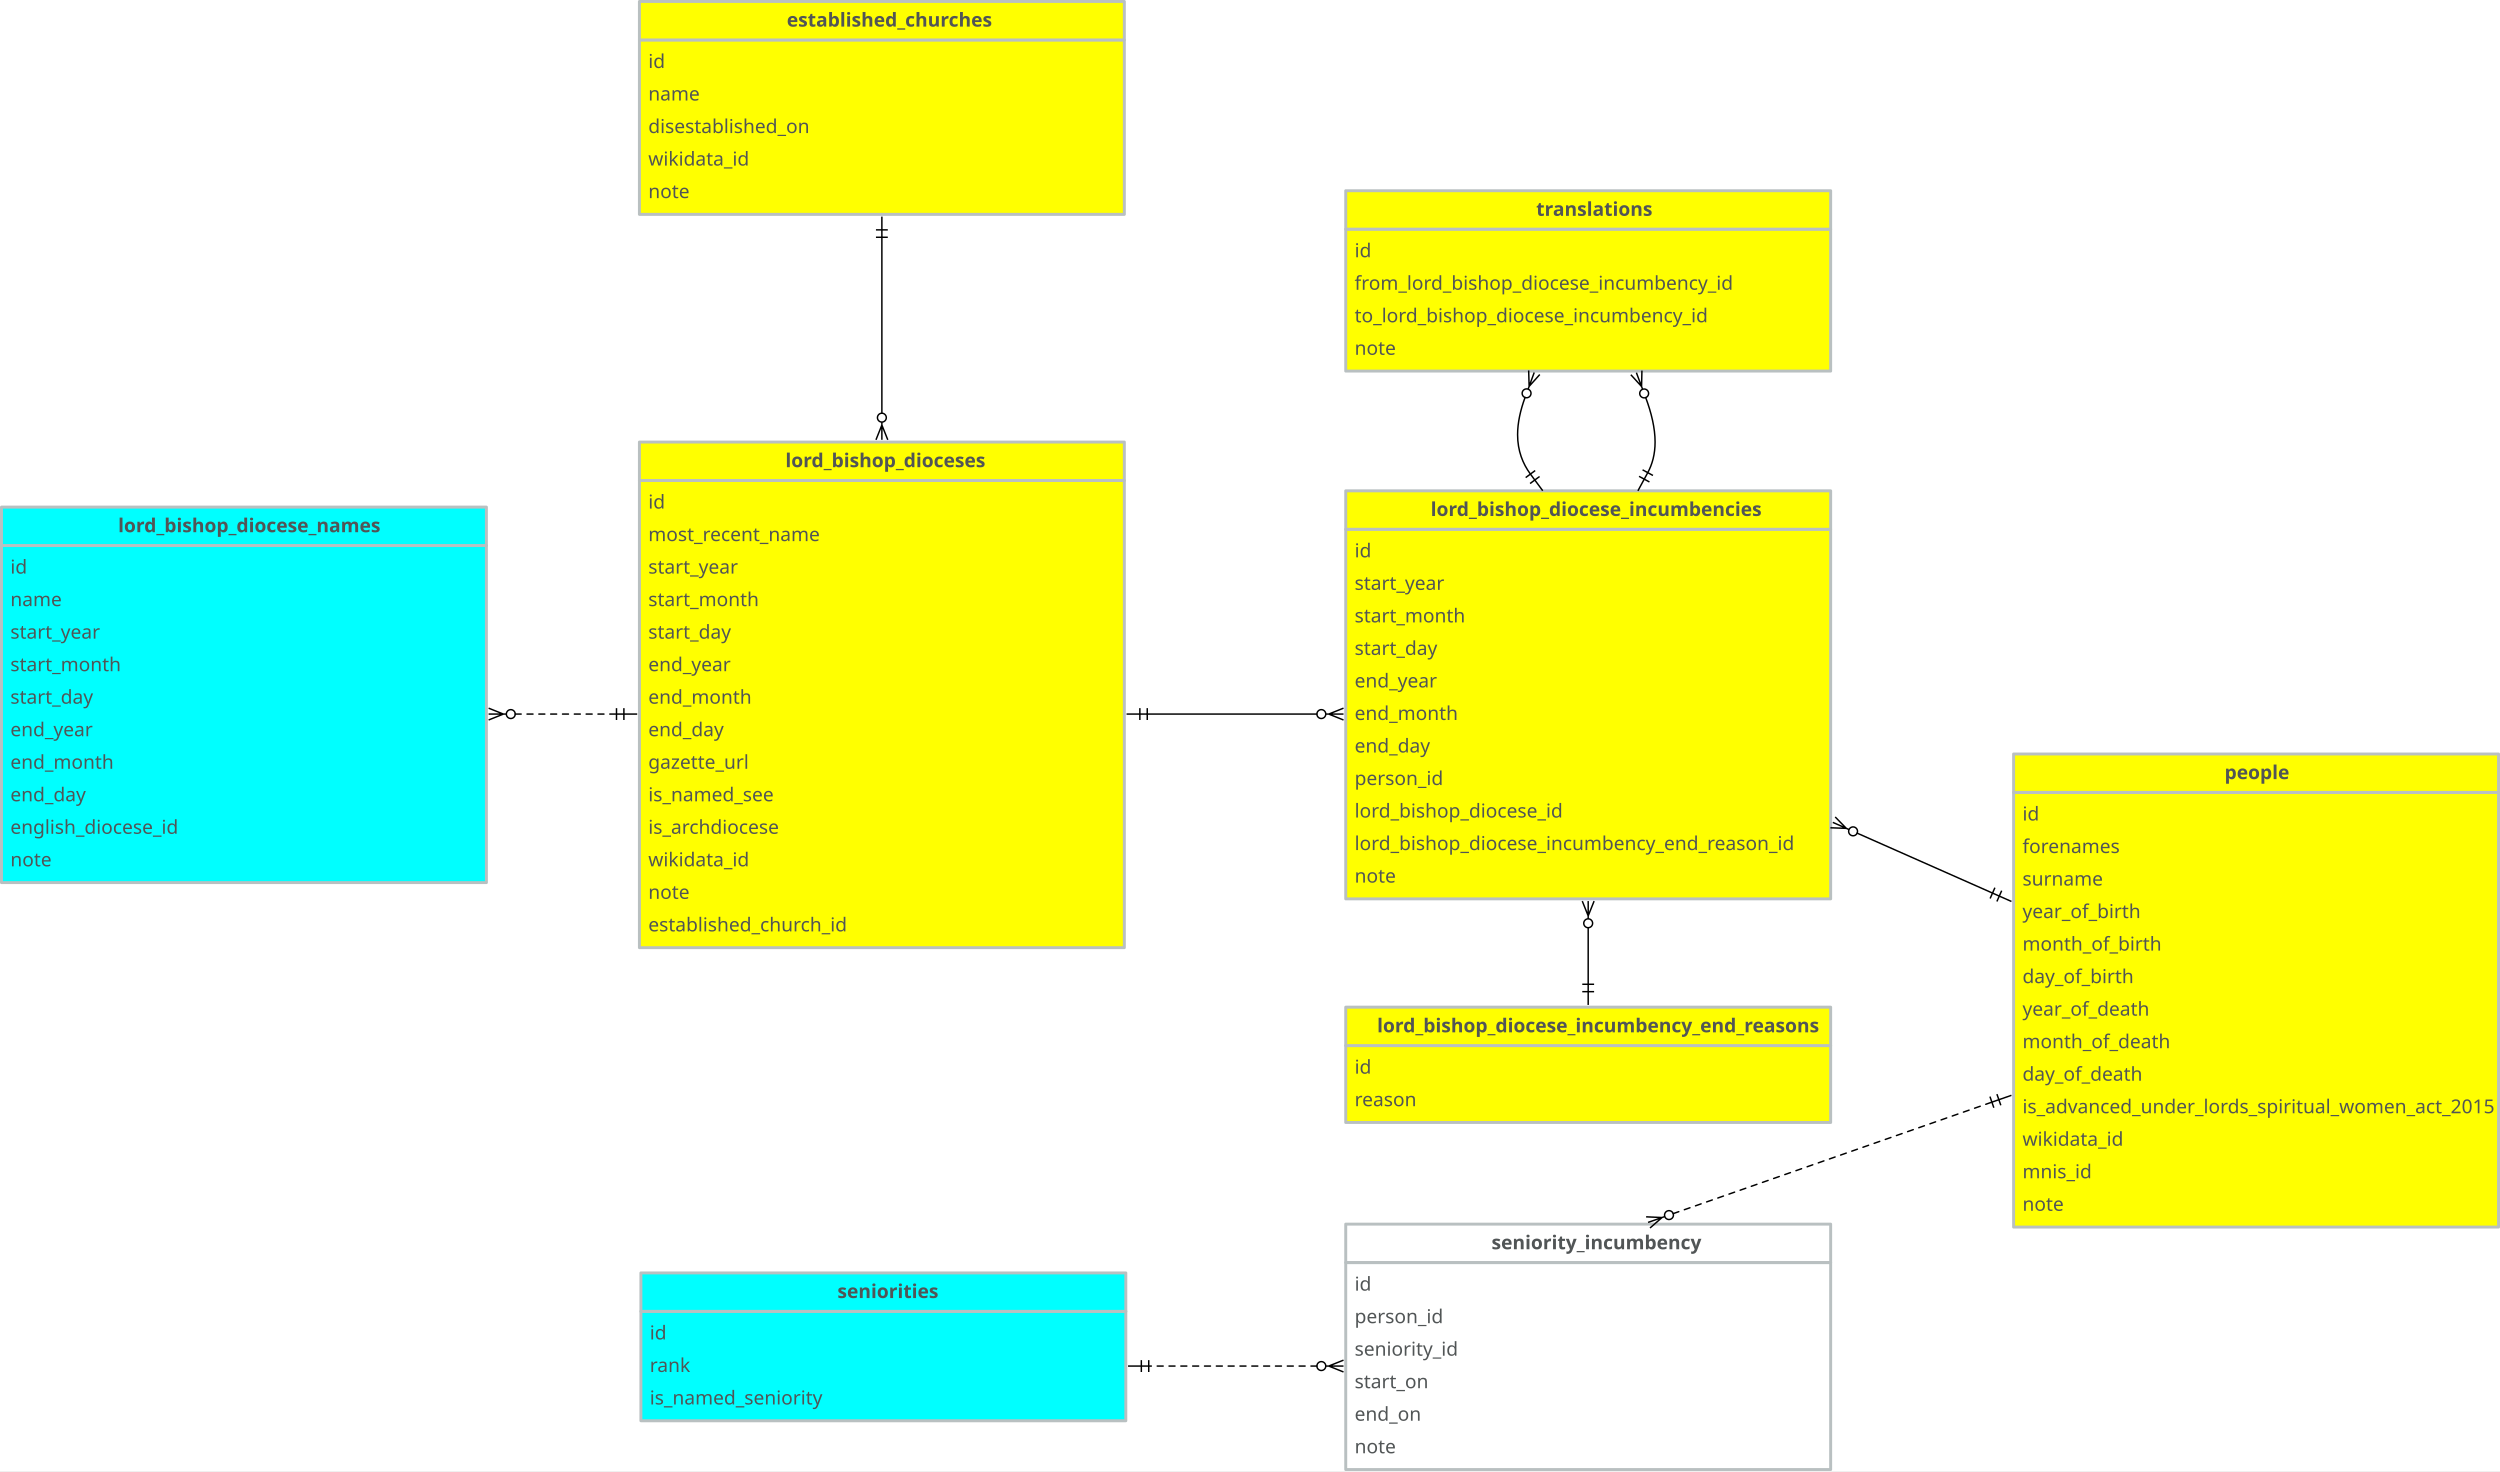
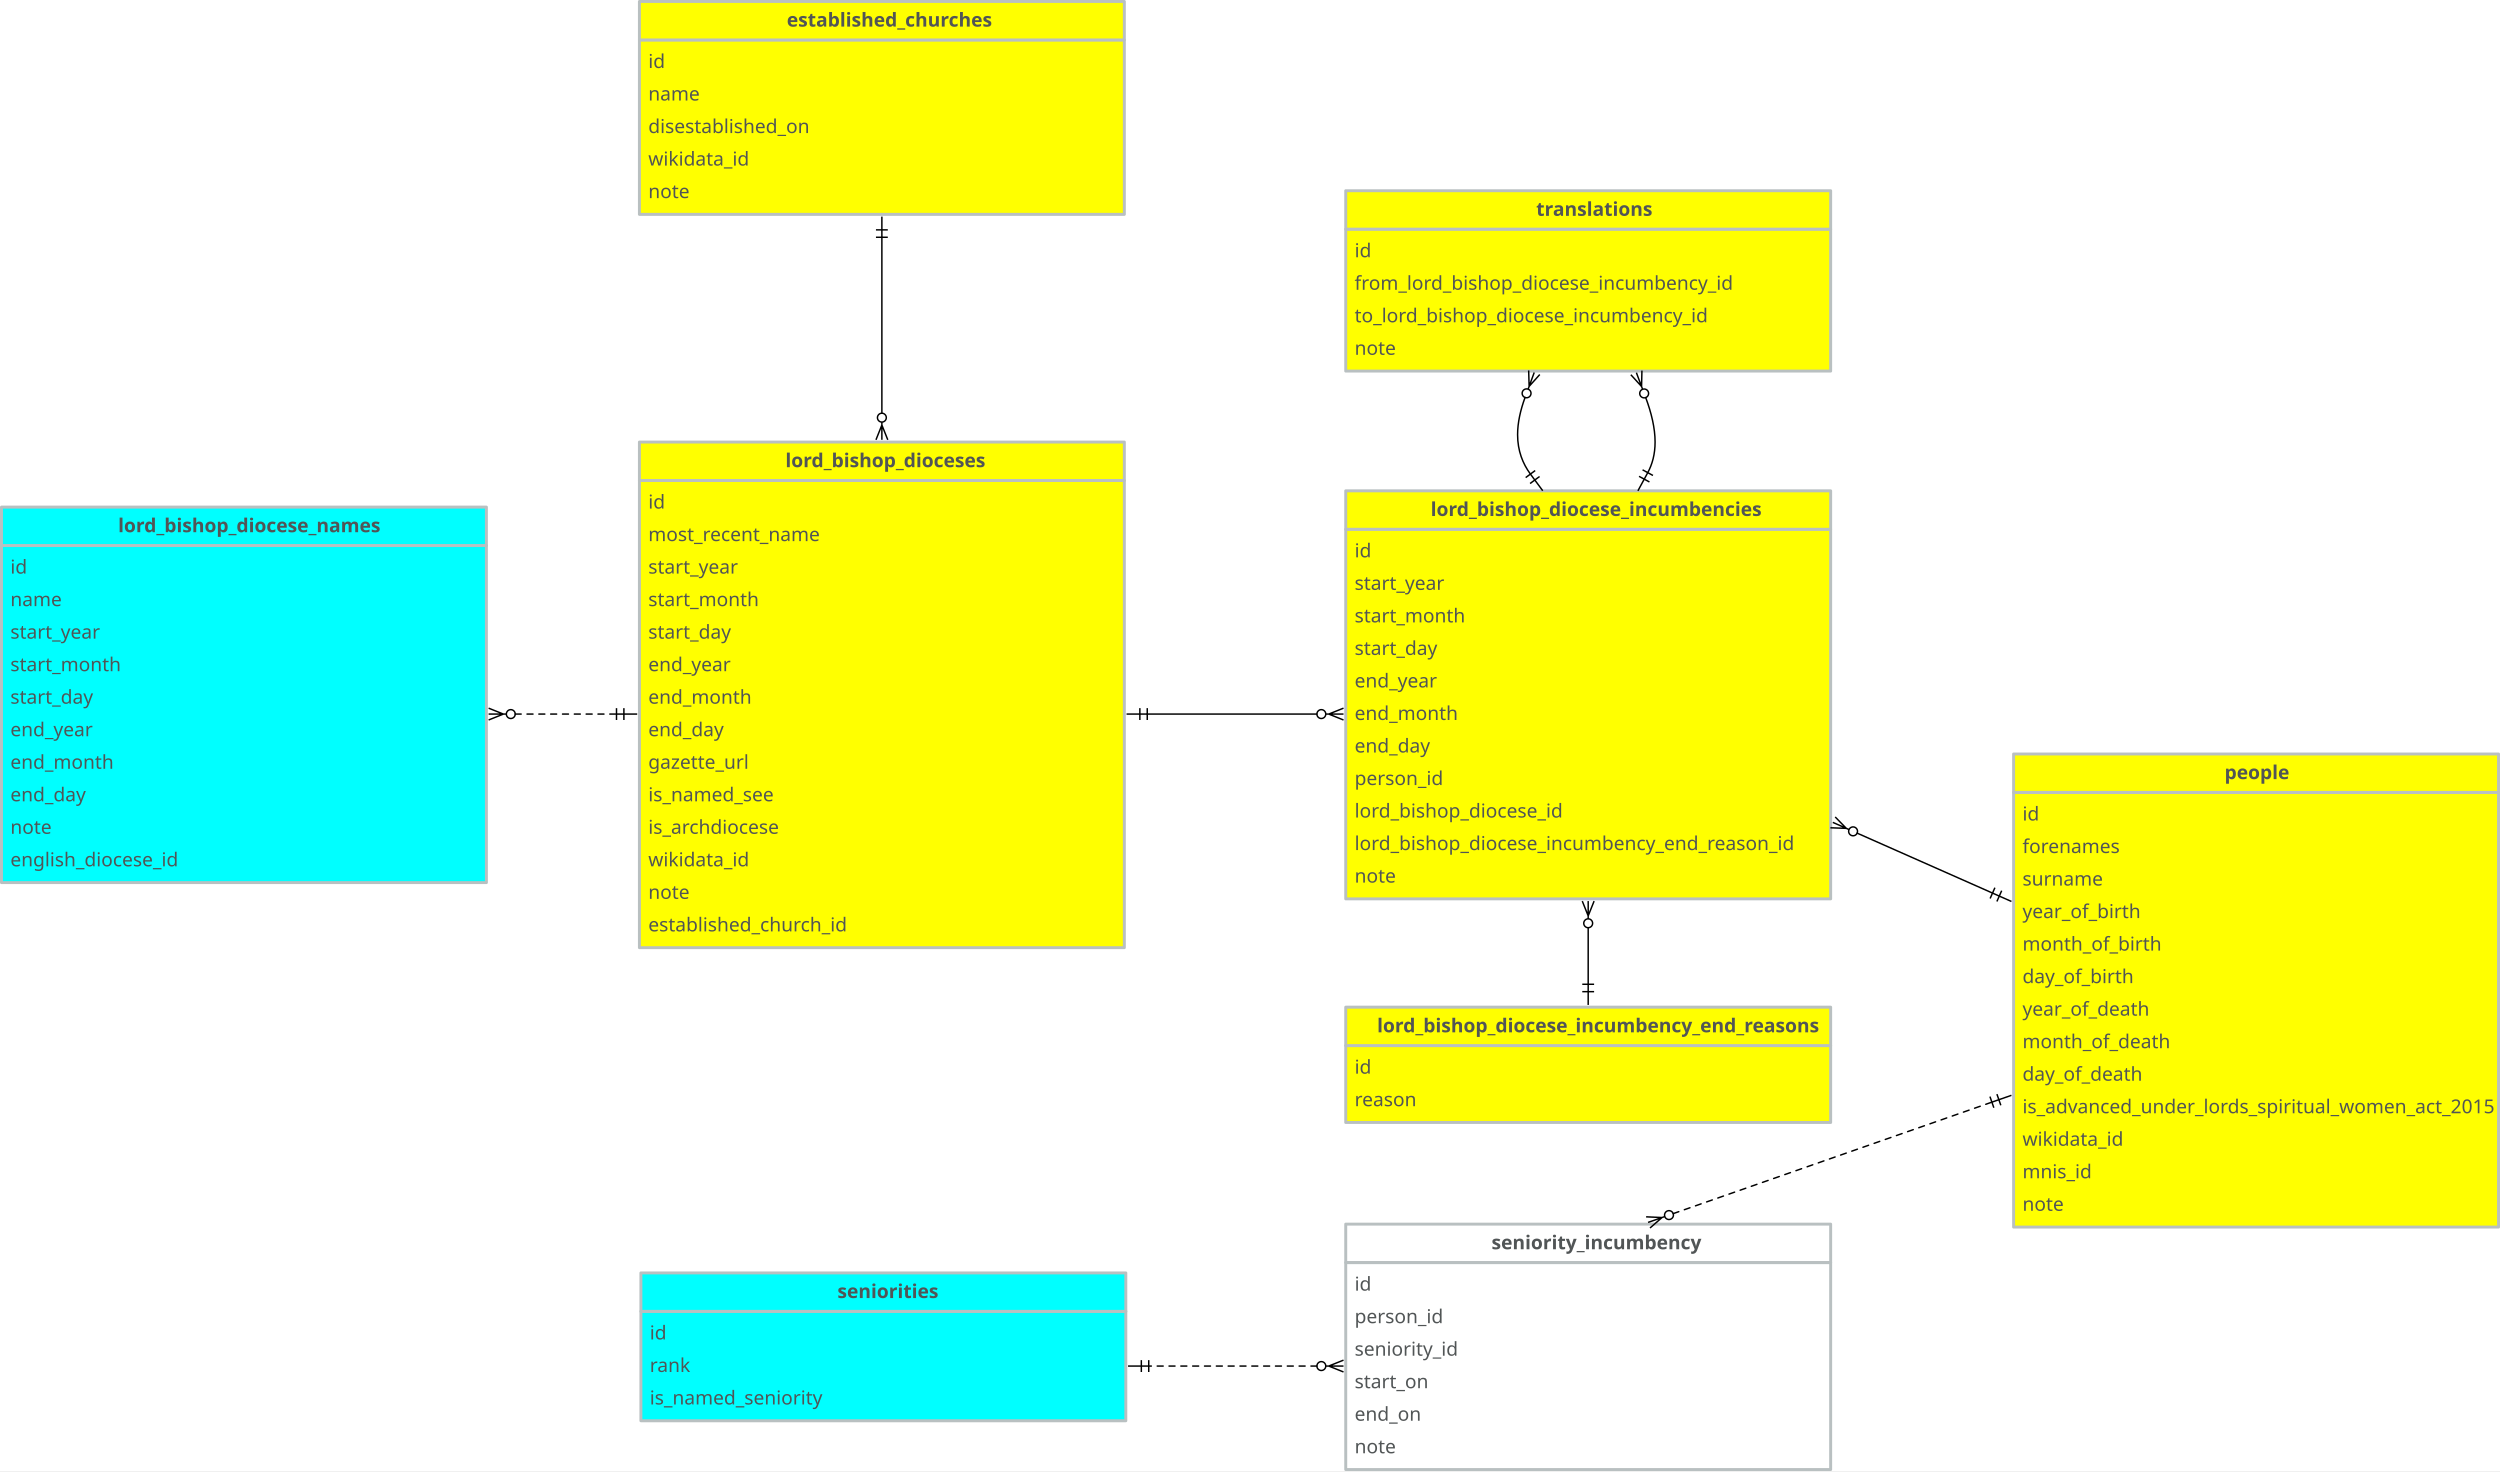
<svg xmlns="http://www.w3.org/2000/svg" version="1.1" viewBox="-1199.5 -275 1691 995" width="1691" height="995">
  <defs>
    <marker orient="auto" overflow="visible" markerUnits="strokeWidth" id="DoubleBar_Marker" stroke-linejoin="miter" stroke-miterlimit="10" viewBox="-1 -5 16 10" markerWidth="16" markerHeight="10" color="black">
      <g>
        <path d="M 14 0 L 0 0 M 5 4 L 5 -4 M 0 4 L 0 -4" fill="none" stroke="currentColor" stroke-width="1" />
      </g>
    </marker>
    <marker orient="auto" overflow="visible" markerUnits="strokeWidth" id="CrowBall_Marker" stroke-linejoin="miter" stroke-miterlimit="10" viewBox="-19 -5 20 10" markerWidth="20" markerHeight="10" color="black">
      <g>
        <path d="M -18 0 L -6 0 M -18 -4 L -8 0 L -18 4 M -.879 -2.121 C .293 -.95 .293 .95 -.879 2.121 C -2.05 3.293 -3.95 3.293 -5.121 2.121 C -6.293 .95 -6.293 -.95 -5.121 -2.121 C -3.95 -3.293 -2.05 -3.293 -.879 -2.121" fill="none" stroke="currentColor" stroke-width="1" />
      </g>
    </marker>
  </defs>
  <g id="Canvas_1" stroke-opacity="1" fill="none" stroke="none" fill-opacity="1" stroke-dasharray="none">
    <rect fill="white" x="-1199.5" y="-275" width="1691" height="995" />
    <g id="Canvas_1_Layer_1">
      <g id="Group_47">
        <g id="Graphic_49">
          <rect x="162.5" y="261" width="328" height="294" fill="yellow" />
          <rect x="162.5" y="261" width="328" height="294" stroke="#b9c0c1" stroke-linecap="round" stroke-linejoin="round" stroke-width="2" />
          <text transform="translate(168.5 267)" fill="#515556">
            <tspan font-family="Avenir" font-size="13" fill="#515556" x="0" y="13">id</tspan>
            <tspan font-family="Avenir" font-size="13" fill="#515556" x="0" y="35">forenames</tspan>
            <tspan font-family="Avenir" font-size="13" fill="#515556" x="0" y="57">surname</tspan>
            <tspan font-family="Avenir" font-size="13" fill="#515556" x="0" y="79">year_of_birth</tspan>
            <tspan font-family="Avenir" font-size="13" fill="#515556" x="0" y="101">month_of_birth</tspan>
            <tspan font-family="Avenir" font-size="13" fill="#515556" x="0" y="123">day_of_birth</tspan>
            <tspan font-family="Avenir" font-size="13" fill="#515556" x="0" y="145">year_of_death</tspan>
            <tspan font-family="Avenir" font-size="13" fill="#515556" x="0" y="167">month_of_death</tspan>
            <tspan font-family="Avenir" font-size="13" fill="#515556" x="0" y="189">day_of_death</tspan>
            <tspan font-family="Avenir" font-size="13" fill="#515556" x="0" y="211">is_advanced_under_lords_spiritual_women_act_2015</tspan>
            <tspan font-family="Avenir" font-size="13" fill="#515556" x="0" y="233">wikidata_id</tspan>
            <tspan font-family="Avenir" font-size="13" fill="#515556" x="0" y="255">mnis_id</tspan>
            <tspan font-family="Avenir" font-size="13" fill="#515556" x="0" y="277">note</tspan>
          </text>
        </g>
        <g id="Graphic_48">
          <rect x="162.5" y="235" width="328" height="26" fill="yellow" />
          <rect x="162.5" y="235" width="328" height="26" stroke="#b9c0c1" stroke-linecap="round" stroke-linejoin="round" stroke-width="2" />
          <text transform="translate(168.5 239)" fill="#515556">
            <tspan font-family="Avenir" font-weight="bold" font-size="13" fill="#515556" x="136.693" y="13">people</tspan>
          </text>
        </g>
      </g>
      <g id="Group_42">
        <g id="Graphic_44">
          <rect x="-767" y="50" width="328" height="316" fill="yellow" />
          <rect x="-767" y="50" width="328" height="316" stroke="#b9c0c1" stroke-linecap="round" stroke-linejoin="round" stroke-width="2" />
          <text transform="translate(-761 56)" fill="#515556">
            <tspan font-family="Avenir" font-size="13" fill="#515556" x="0" y="13">id</tspan>
            <tspan font-family="Avenir" font-size="13" fill="#515556" x="0" y="35">most_recent_name</tspan>
            <tspan font-family="Avenir" font-size="13" fill="#515556" x="0" y="57">start_year</tspan>
            <tspan font-family="Avenir" font-size="13" fill="#515556" x="0" y="79">start_month</tspan>
            <tspan font-family="Avenir" font-size="13" fill="#515556" x="0" y="101">start_day</tspan>
            <tspan font-family="Avenir" font-size="13" fill="#515556" x="0" y="123">end_year</tspan>
            <tspan font-family="Avenir" font-size="13" fill="#515556" x="0" y="145">end_month</tspan>
            <tspan font-family="Avenir" font-size="13" fill="#515556" x="0" y="167">end_day</tspan>
            <tspan font-family="Avenir" font-size="13" fill="#515556" x="0" y="189">gazette_url</tspan>
            <tspan font-family="Avenir" font-size="13" fill="#515556" x="0" y="211">is_named_see</tspan>
            <tspan font-family="Avenir" font-size="13" fill="#515556" x="0" y="233">is_archdiocese</tspan>
            <tspan font-family="Avenir" font-size="13" fill="#515556" x="0" y="255">wikidata_id</tspan>
            <tspan font-family="Avenir" font-size="13" fill="#515556" x="0" y="277">note</tspan>
            <tspan font-family="Avenir" font-size="13" fill="#515556" x="0" y="299">established_church_id</tspan>
          </text>
        </g>
        <g id="Graphic_43">
          <rect x="-767" y="24" width="328" height="26" fill="yellow" />
          <rect x="-767" y="24" width="328" height="26" stroke="#b9c0c1" stroke-linecap="round" stroke-linejoin="round" stroke-width="2" />
          <text transform="translate(-761 28)" fill="#515556">
            <tspan font-family="Avenir" font-weight="bold" font-size="13" fill="#515556" x="92.753" y="13">lord_bishop_dioceses</tspan>
          </text>
        </g>
      </g>
      <g id="Group_39">
        <g id="Graphic_41">
          <rect x="-289.25" y="83" width="328" height="250" fill="yellow" />
          <rect x="-289.25" y="83" width="328" height="250" stroke="#b9c0c1" stroke-linecap="round" stroke-linejoin="round" stroke-width="2" />
          <text transform="translate(-283.25 89)" fill="#515556">
            <tspan font-family="Avenir" font-size="13" fill="#515556" x="0" y="13">id</tspan>
            <tspan font-family="Avenir" font-size="13" fill="#515556" x="0" y="35">start_year</tspan>
            <tspan font-family="Avenir" font-size="13" fill="#515556" x="0" y="57">start_month</tspan>
            <tspan font-family="Avenir" font-size="13" fill="#515556" x="0" y="79">start_day</tspan>
            <tspan font-family="Avenir" font-size="13" fill="#515556" x="0" y="101">end_year</tspan>
            <tspan font-family="Avenir" font-size="13" fill="#515556" x="0" y="123">end_month</tspan>
            <tspan font-family="Avenir" font-size="13" fill="#515556" x="0" y="145">end_day</tspan>
            <tspan font-family="Avenir" font-size="13" fill="#515556" x="0" y="167">person_id</tspan>
            <tspan font-family="Avenir" font-size="13" fill="#515556" x="0" y="189">lord_bishop_diocese_id</tspan>
            <tspan font-family="Avenir" font-size="13" fill="#515556" x="0" y="211">lord_bishop_diocese_incumbency_end_reason_id</tspan>
            <tspan font-family="Avenir" font-size="13" fill="#515556" x="0" y="233">note</tspan>
          </text>
        </g>
        <g id="Graphic_40">
          <rect x="-289.25" y="57" width="328" height="26" fill="yellow" />
          <rect x="-289.25" y="57" width="328" height="26" stroke="#b9c0c1" stroke-linecap="round" stroke-linejoin="round" stroke-width="2" />
          <text transform="translate(-283.25 61)" fill="#515556">
            <tspan font-family="Avenir" font-weight="bold" font-size="13" fill="#515556" x="51.452" y="13">lord_bishop_diocese_incumbencies</tspan>
          </text>
        </g>
      </g>
      <g id="Line_38">
        <line x1="56.666" y1="288.538" x2="148.241" y2="329.081" marker-end="url(#DoubleBar_Marker)" marker-start="url(#CrowBall_Marker)" stroke="black" stroke-linecap="round" stroke-linejoin="round" stroke-width="1" />
      </g>
      <g id="Line_37">
        <line x1="-308.75" y1="208" x2="-423.5" y2="208" marker-end="url(#DoubleBar_Marker)" marker-start="url(#CrowBall_Marker)" stroke="black" stroke-linecap="round" stroke-linejoin="round" stroke-width="1" />
      </g>
      <g id="Group_17">
        <g id="Graphic_19">
          <rect x="-766" y="612" width="328" height="74" fill="aqua" />
          <rect x="-766" y="612" width="328" height="74" stroke="#b9c0c1" stroke-linecap="round" stroke-linejoin="round" stroke-width="2" />
          <text transform="translate(-760 618)" fill="#515556">
            <tspan font-family="Avenir" font-size="13" fill="#515556" x="0" y="13">id</tspan>
            <tspan font-family="Avenir" font-size="13" fill="#515556" x="0" y="35">rank</tspan>
            <tspan font-family="Avenir" font-size="13" fill="#515556" x="0" y="57">is_named_seniority</tspan>
          </text>
        </g>
        <g id="Graphic_18">
          <rect x="-766" y="586" width="328" height="26" fill="aqua" />
          <rect x="-766" y="586" width="328" height="26" stroke="#b9c0c1" stroke-linecap="round" stroke-linejoin="round" stroke-width="2" />
          <text transform="translate(-760 590)" fill="#515556">
            <tspan font-family="Avenir" font-weight="bold" font-size="13" fill="#515556" x="126.936" y="13">seniorities</tspan>
          </text>
        </g>
      </g>
      <g id="Group_14">
        <g id="Graphic_16">
          <rect x="-289.25" y="579" width="328" height="140" stroke="#b9c0c1" stroke-linecap="round" stroke-linejoin="round" stroke-width="2" />
          <text transform="translate(-283.25 585)" fill="#515556">
            <tspan font-family="Avenir" font-size="13" fill="#515556" x="0" y="13">id</tspan>
            <tspan font-family="Avenir" font-size="13" fill="#515556" x="0" y="35">person_id</tspan>
            <tspan font-family="Avenir" font-size="13" fill="#515556" x="0" y="57">seniority_id</tspan>
            <tspan font-family="Avenir" font-size="13" fill="#515556" x="0" y="79">start_on</tspan>
            <tspan font-family="Avenir" font-size="13" fill="#515556" x="0" y="101">end_on</tspan>
            <tspan font-family="Avenir" font-size="13" fill="#515556" x="0" y="123">note</tspan>
          </text>
        </g>
        <g id="Graphic_15">
          <rect x="-289.25" y="553" width="328" height="26" stroke="#b9c0c1" stroke-linecap="round" stroke-linejoin="round" stroke-width="2" />
          <text transform="translate(-283.25 557)" fill="#515556">
            <tspan font-family="Avenir" font-weight="bold" font-size="13" fill="#515556" x="92.623" y="13">seniority_incumbency</tspan>
          </text>
        </g>
      </g>
      <g id="Line_13">
        <line x1="-67.759" y1="545.892" x2="147.813" y2="470.496" marker-end="url(#DoubleBar_Marker)" marker-start="url(#CrowBall_Marker)" stroke="black" stroke-linecap="round" stroke-linejoin="round" stroke-dasharray="4.0,4.0" stroke-width="1" />
      </g>
      <g id="Line_12">
        <line x1="-308.75" y1="649" x2="-422.5" y2="649" marker-end="url(#DoubleBar_Marker)" marker-start="url(#CrowBall_Marker)" stroke="black" stroke-linecap="round" stroke-linejoin="round" stroke-dasharray="4.0,4.0" stroke-width="1" />
      </g>
      <g id="Group_50">
        <g id="Graphic_52">
          <rect x="-289.25" y="-120" width="328" height="96" fill="yellow" />
          <rect x="-289.25" y="-120" width="328" height="96" stroke="#b9c0c1" stroke-linecap="round" stroke-linejoin="round" stroke-width="2" />
          <text transform="translate(-283.25 -114)" fill="#515556">
            <tspan font-family="Avenir" font-size="13" fill="#515556" x="0" y="13">id</tspan>
            <tspan font-family="Avenir" font-size="13" fill="#515556" x="0" y="35">from_lord_bishop_diocese_incumbency_id</tspan>
            <tspan font-family="Avenir" font-size="13" fill="#515556" x="0" y="57">to_lord_bishop_diocese_incumbency_id</tspan>
            <tspan font-family="Avenir" font-size="13" fill="#515556" x="0" y="79">note</tspan>
          </text>
        </g>
        <g id="Graphic_51">
          <rect x="-289.25" y="-146" width="328" height="26" fill="yellow" />
          <rect x="-289.25" y="-146" width="328" height="26" stroke="#b9c0c1" stroke-linecap="round" stroke-linejoin="round" stroke-width="2" />
          <text transform="translate(-283.25 -142)" fill="#515556">
            <tspan font-family="Avenir" font-weight="bold" font-size="13" fill="#515556" x="122.848" y="13">translations</tspan>
          </text>
        </g>
      </g>
      <g id="Line_53">
        <path d="M -86.344 -6.069 C -82.508 4.195 -80 14.528 -80 24 C -80 32.274 -81.914 39.091 -84.955 44.699" marker-end="url(#DoubleBar_Marker)" marker-start="url(#CrowBall_Marker)" stroke="black" stroke-linecap="round" stroke-linejoin="round" stroke-width="1" />
      </g>
      <g id="Line_54">
        <path d="M -167.95 -6.141 C -171.055 2.332 -173 10.881 -173 19 C -173 29.941 -169.468 38.704 -164.325 45.663" marker-end="url(#DoubleBar_Marker)" marker-start="url(#CrowBall_Marker)" stroke="black" stroke-linecap="round" stroke-linejoin="round" stroke-width="1" />
      </g>
      <g id="Group_55">
        <g id="Graphic_57">
          <rect x="-289.25" y="432.25" width="328" height="52" fill="yellow" />
          <rect x="-289.25" y="432.25" width="328" height="52" stroke="#b9c0c1" stroke-linecap="round" stroke-linejoin="round" stroke-width="2" />
          <text transform="translate(-283.25 438.25)" fill="#515556">
            <tspan font-family="Avenir" font-size="13" fill="#515556" x="0" y="13">id</tspan>
            <tspan font-family="Avenir" font-size="13" fill="#515556" x="0" y="35">reason</tspan>
          </text>
        </g>
        <g id="Graphic_56">
          <rect x="-289.25" y="406.25" width="328" height="26" fill="yellow" />
          <rect x="-289.25" y="406.25" width="328" height="26" stroke="#b9c0c1" stroke-linecap="round" stroke-linejoin="round" stroke-width="2" />
          <text transform="translate(-283.25 410.25)" fill="#515556">
            <tspan font-family="Avenir" font-weight="bold" font-size="13" fill="#515556" x="15.227" y="13">lord_bishop_diocese_incumbency_end_reasons</tspan>
          </text>
        </g>
      </g>
      <g id="Line_58">
        <line x1="-125.25" y1="352.5" x2="-125.25" y2="390.75" marker-end="url(#DoubleBar_Marker)" marker-start="url(#CrowBall_Marker)" stroke="black" stroke-linecap="round" stroke-linejoin="round" stroke-width="1" />
      </g>
      <g id="Group_59">
        <g id="Graphic_61">
          <rect x="-1198.5" y="94" width="328" height="228" fill="aqua" />
          <rect x="-1198.5" y="94" width="328" height="228" stroke="#b9c0c1" stroke-linecap="round" stroke-linejoin="round" stroke-width="2" />
          <text transform="translate(-1192.5 100)" fill="#515556">
            <tspan font-family="Avenir" font-size="13" fill="#515556" x="0" y="13">id</tspan>
            <tspan font-family="Avenir" font-size="13" fill="#515556" x="0" y="35">name</tspan>
            <tspan font-family="Avenir" font-size="13" fill="#515556" x="0" y="57">start_year</tspan>
            <tspan font-family="Avenir" font-size="13" fill="#515556" x="0" y="79">start_month</tspan>
            <tspan font-family="Avenir" font-size="13" fill="#515556" x="0" y="101">start_day</tspan>
            <tspan font-family="Avenir" font-size="13" fill="#515556" x="0" y="123">end_year</tspan>
            <tspan font-family="Avenir" font-size="13" fill="#515556" x="0" y="145">end_month</tspan>
            <tspan font-family="Avenir" font-size="13" fill="#515556" x="0" y="167">end_day</tspan>
-             <tspan font-family="Avenir" font-size="13" fill="#515556" x="0" y="189">english_diocese_id</tspan>
-             <tspan font-family="Avenir" font-size="13" fill="#515556" x="0" y="211">note</tspan>
+             <tspan font-family="Avenir" font-size="13" fill="#515556" x="0" y="189">note</tspan>
+             <tspan font-family="Avenir" font-size="13" fill="#515556" x="0" y="211">english_diocese_id</tspan>
          </text>
        </g>
        <g id="Graphic_60">
          <rect x="-1198.5" y="68" width="328" height="26" fill="aqua" />
          <rect x="-1198.5" y="68" width="328" height="26" stroke="#b9c0c1" stroke-linecap="round" stroke-linejoin="round" stroke-width="2" />
          <text transform="translate(-1192.5 72)" fill="#515556">
            <tspan font-family="Avenir" font-weight="bold" font-size="13" fill="#515556" x="72.895" y="13">lord_bishop_diocese_names</tspan>
          </text>
        </g>
      </g>
      <g id="Line_62">
        <line x1="-851" y1="208" x2="-782.5" y2="208" marker-end="url(#DoubleBar_Marker)" marker-start="url(#CrowBall_Marker)" stroke="black" stroke-linecap="round" stroke-linejoin="round" stroke-dasharray="4.0,4.0" stroke-width="1" />
      </g>
      <g id="Group_71">
        <g id="Graphic_73">
          <rect x="-767" y="-248" width="328" height="118" fill="yellow" />
          <rect x="-767" y="-248" width="328" height="118" stroke="#b9c0c1" stroke-linecap="round" stroke-linejoin="round" stroke-width="2" />
          <text transform="translate(-761 -242)" fill="#515556">
            <tspan font-family="Avenir" font-size="13" fill="#515556" x="0" y="13">id</tspan>
            <tspan font-family="Avenir" font-size="13" fill="#515556" x="0" y="35">name</tspan>
            <tspan font-family="Avenir" font-size="13" fill="#515556" x="0" y="57">disestablished_on</tspan>
            <tspan font-family="Avenir" font-size="13" fill="#515556" x="0" y="79">wikidata_id</tspan>
            <tspan font-family="Avenir" font-size="13" fill="#515556" x="0" y="101">note</tspan>
          </text>
        </g>
        <g id="Graphic_72">
          <rect x="-767" y="-274" width="328" height="26" fill="yellow" />
          <rect x="-767" y="-274" width="328" height="26" stroke="#b9c0c1" stroke-linecap="round" stroke-linejoin="round" stroke-width="2" />
          <text transform="translate(-761 -270)" fill="#515556">
            <tspan font-family="Avenir" font-weight="bold" font-size="13" fill="#515556" x="93.702" y="13">established_churches</tspan>
          </text>
        </g>
      </g>
      <g id="Line_74">
        <line x1="-603" y1="4.5" x2="-603" y2="-114.5" marker-end="url(#DoubleBar_Marker)" marker-start="url(#CrowBall_Marker)" stroke="black" stroke-linecap="round" stroke-linejoin="round" stroke-width="1" />
      </g>
    </g>
  </g>
</svg>
